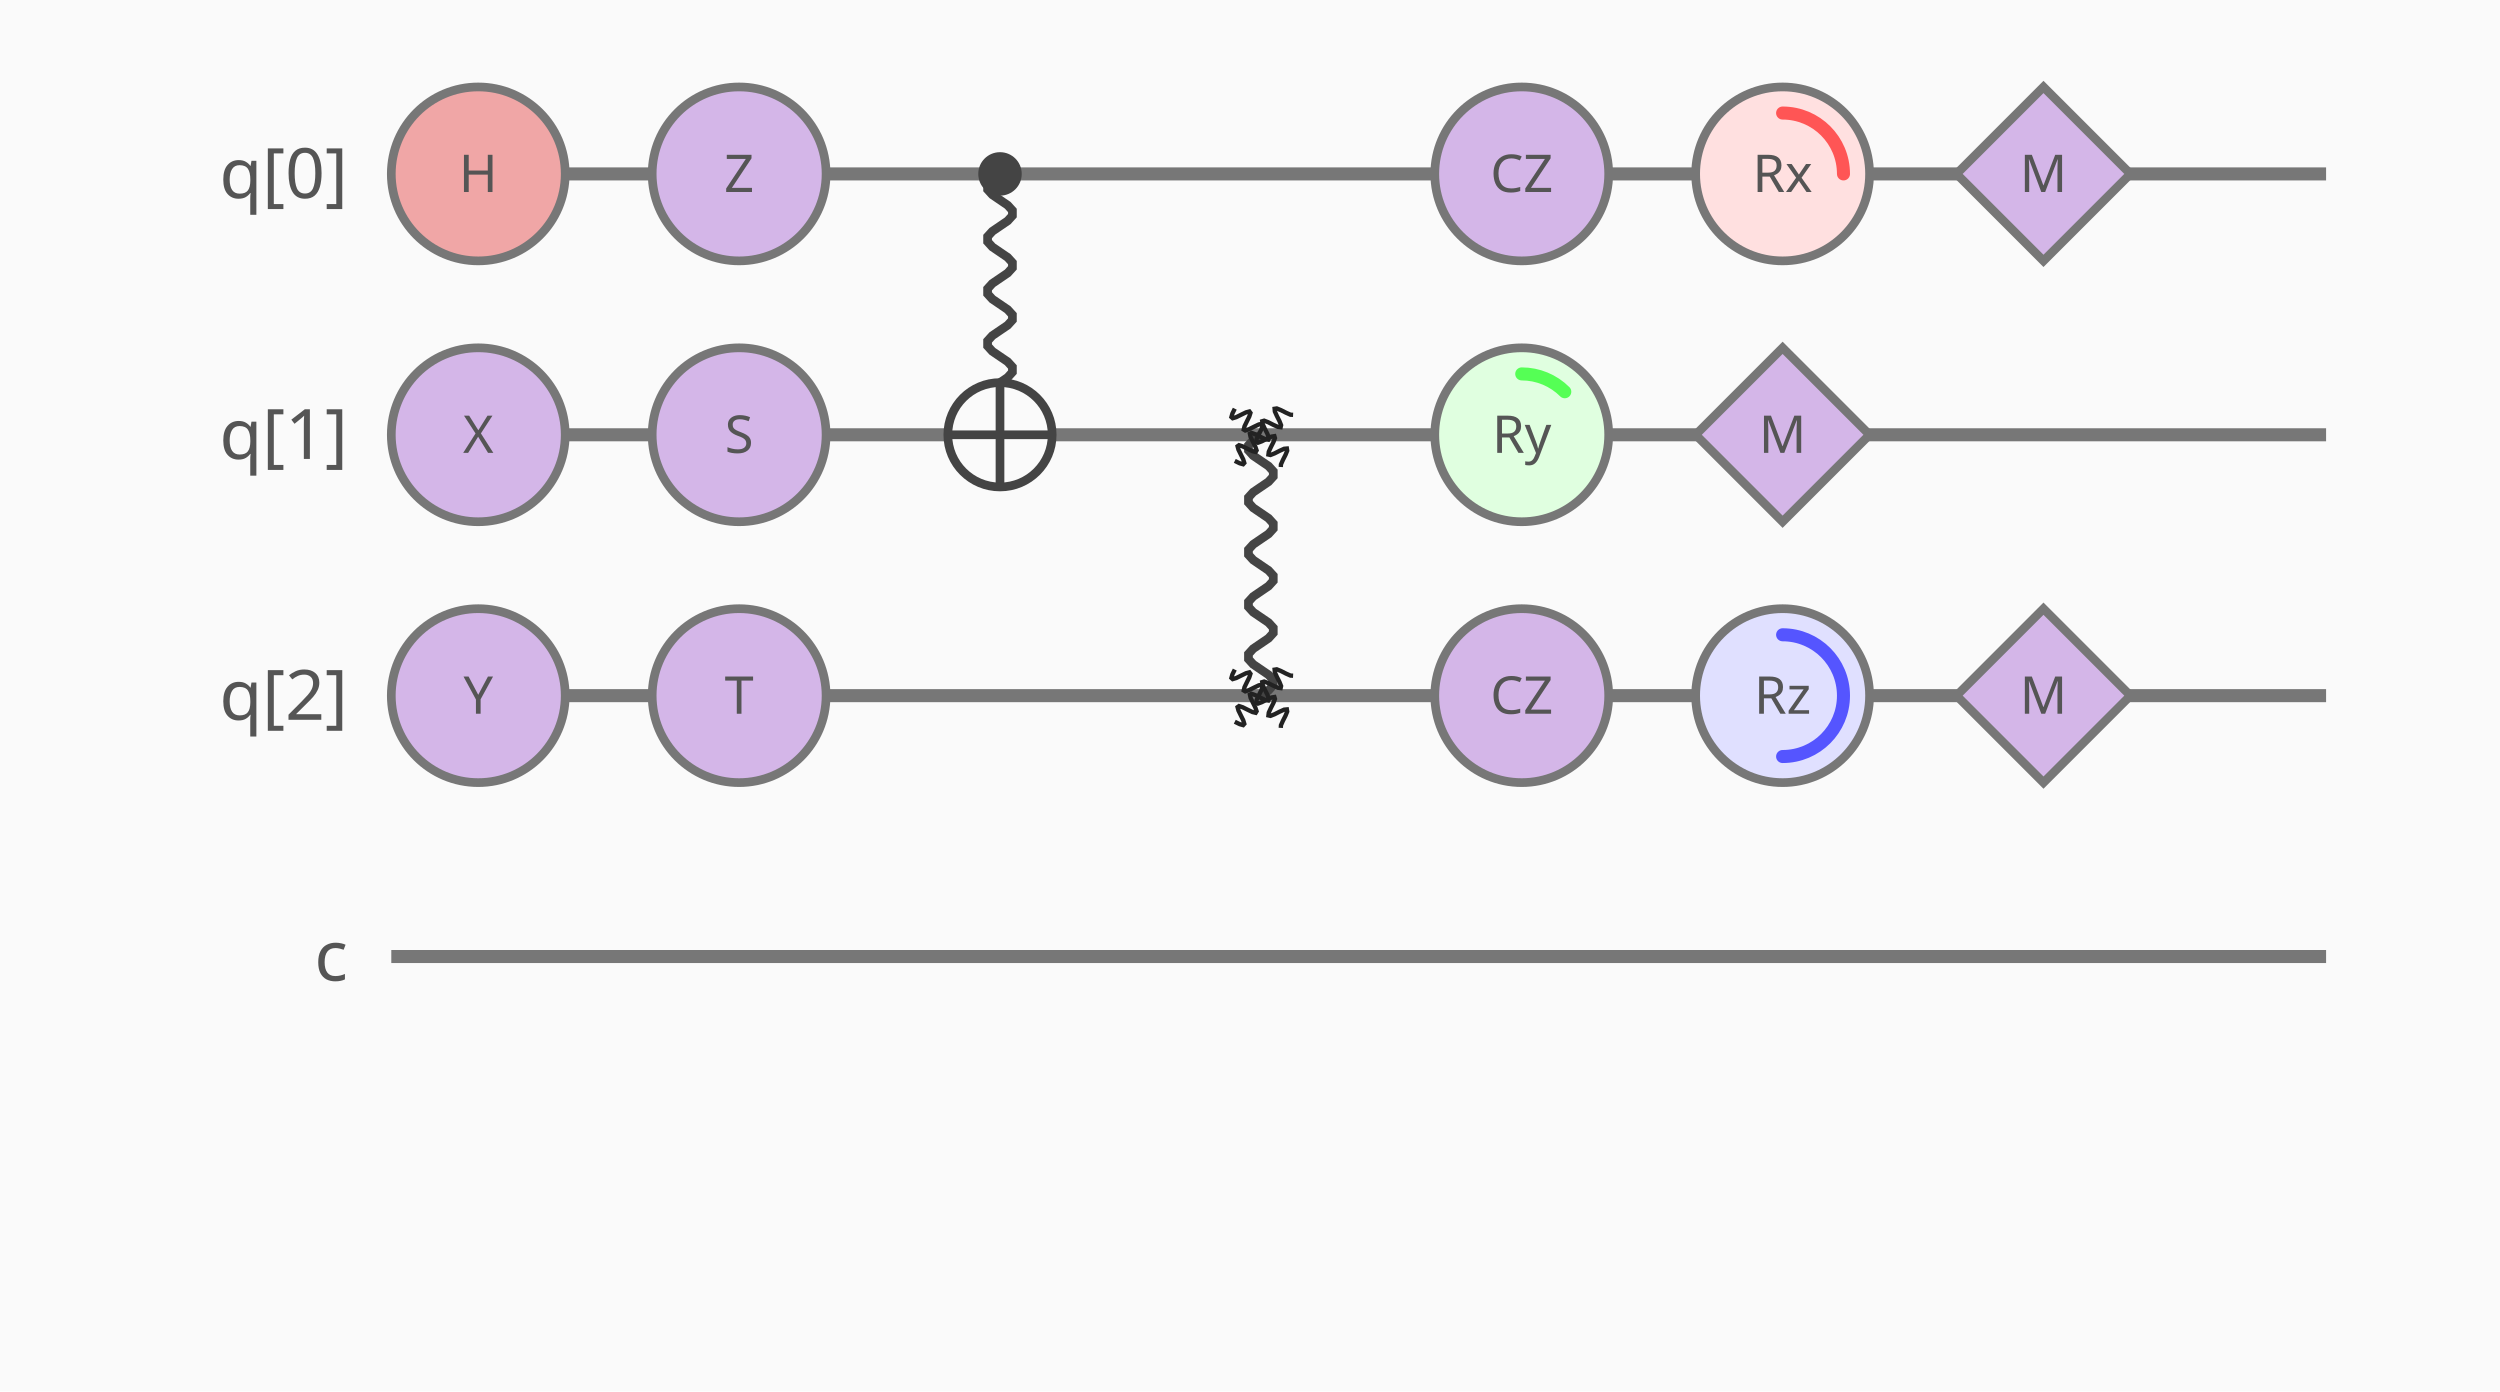
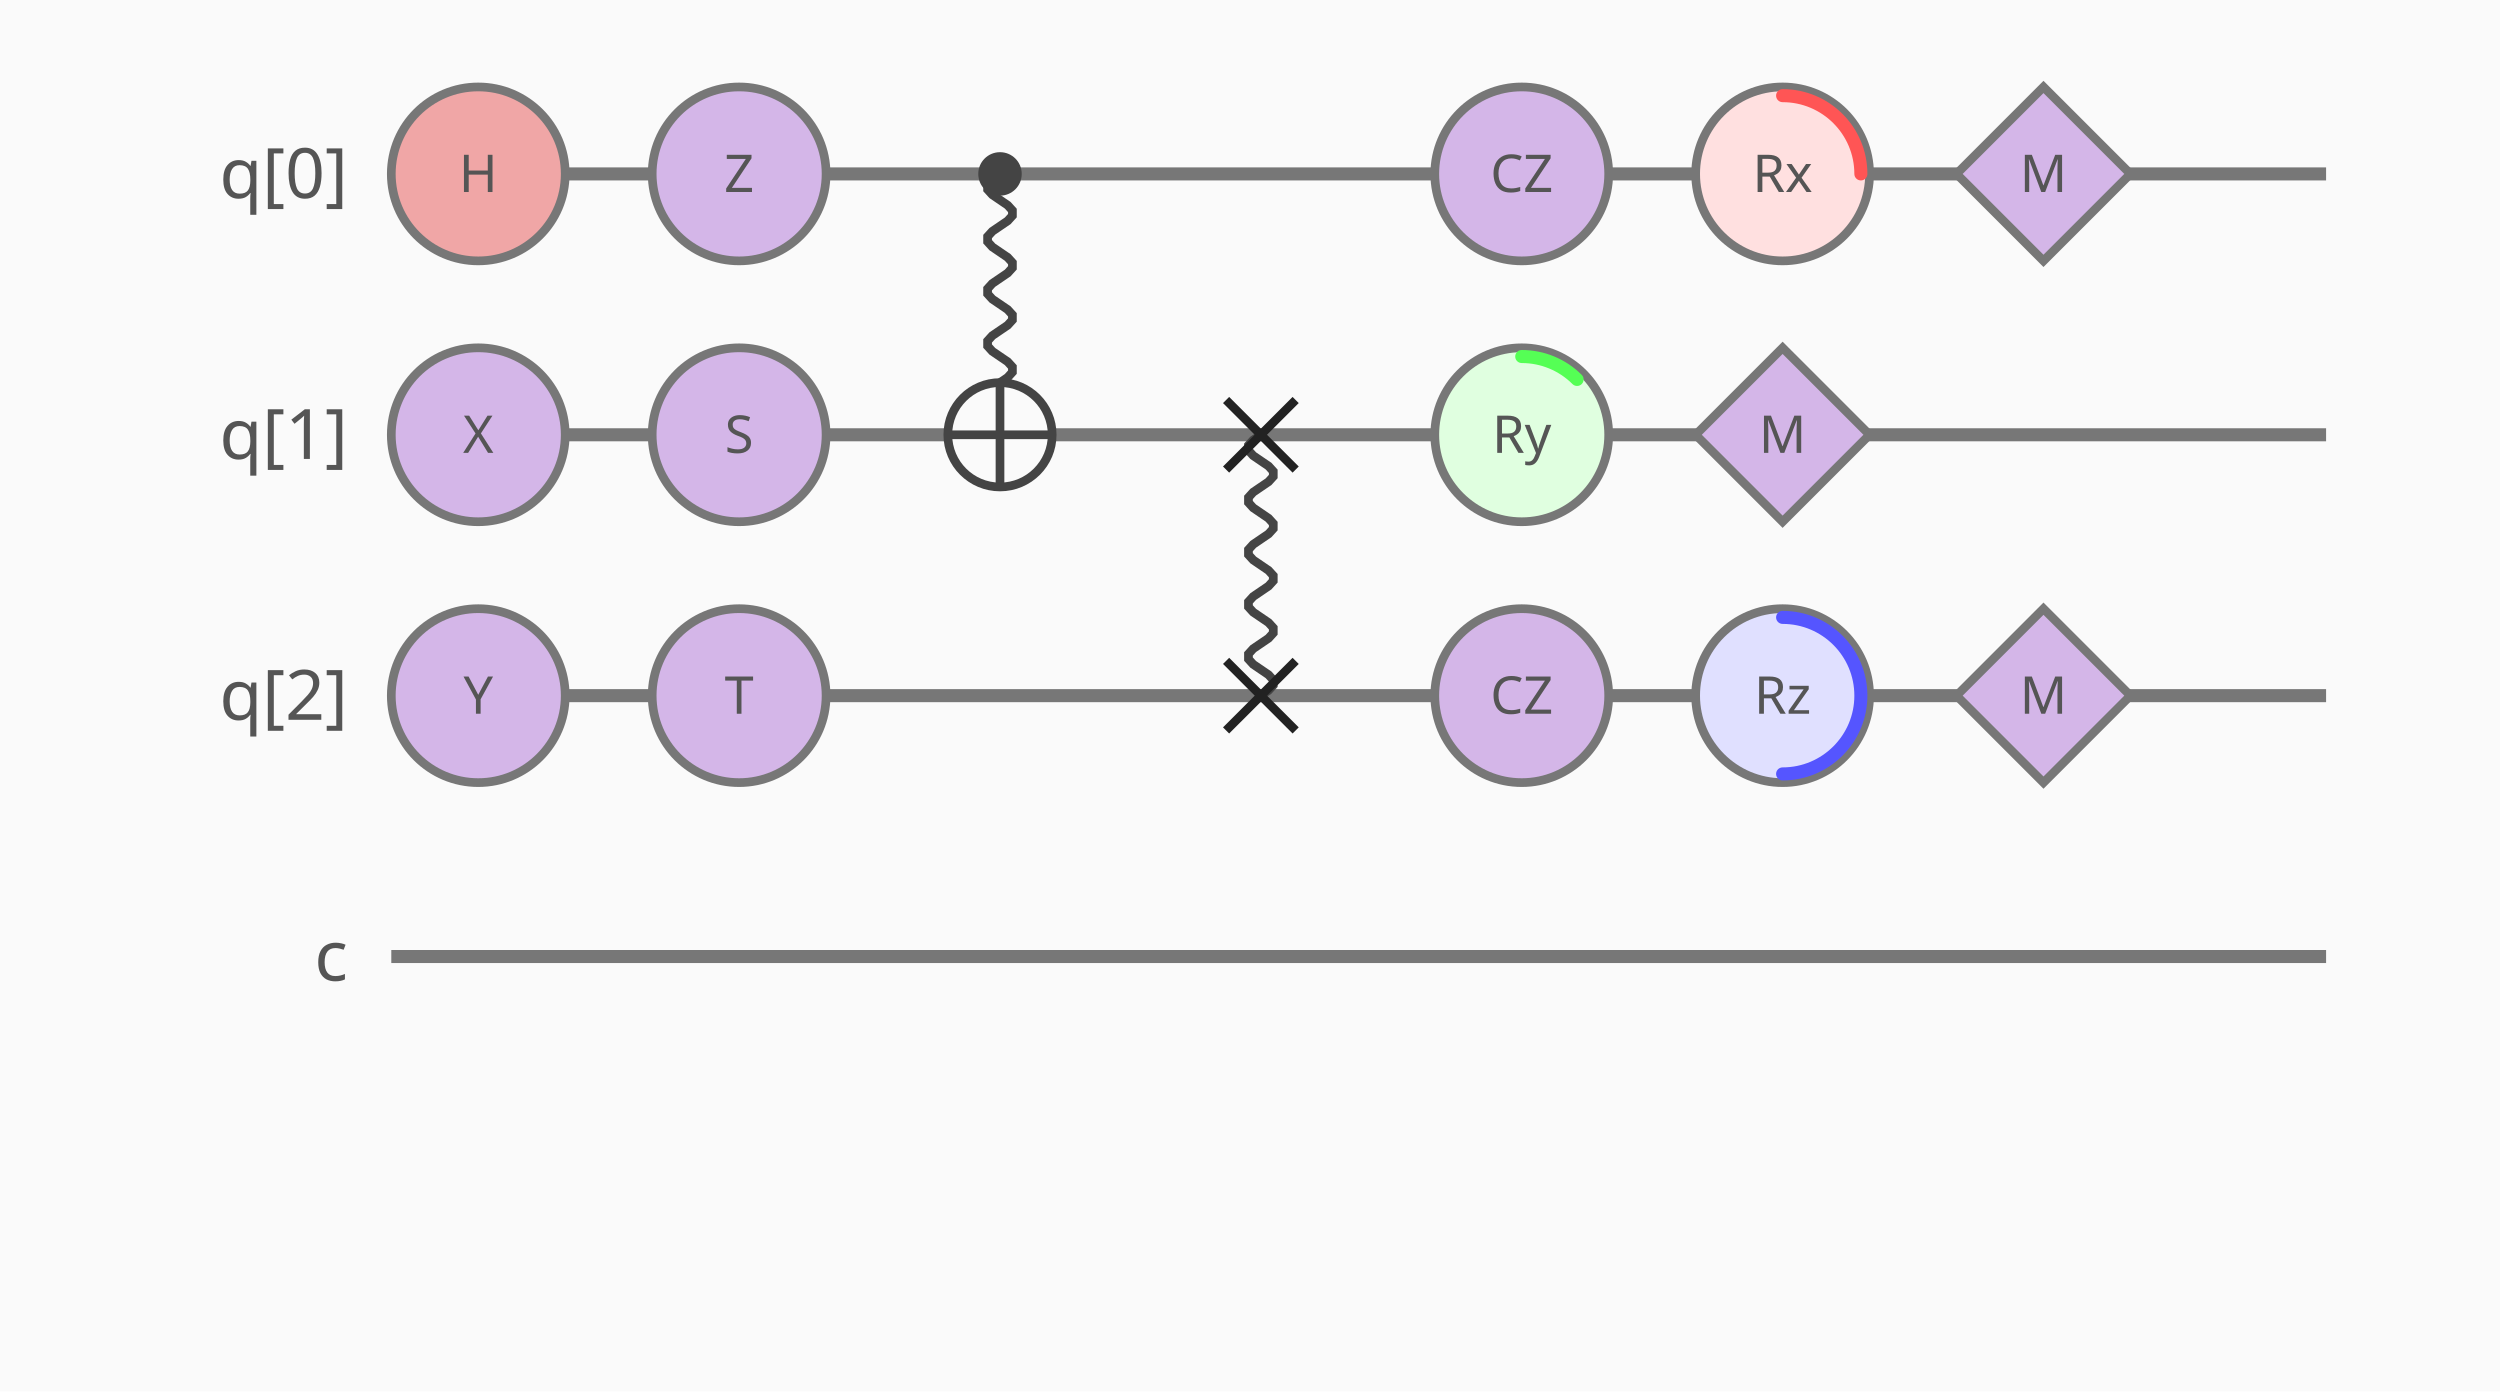
<svg xmlns="http://www.w3.org/2000/svg" width="575.0" height="320" viewBox="0 0 575.0 320">
  <rect width="100%" height="100%" fill="#fafafa" />
  <text x="80" y="40" fill="#555555" font-family="calibri" font-size="16" text-anchor="end" dominant-baseline="middle">q[0]</text>
  <text x="80" y="100" fill="#555555" font-family="calibri" font-size="16" text-anchor="end" dominant-baseline="middle">q[1]</text>
  <text x="80" y="160" fill="#555555" font-family="calibri" font-size="16" text-anchor="end" dominant-baseline="middle">q[2]</text>
  <text x="80" y="220" fill="#555555" font-family="calibri" font-size="16" text-anchor="end" dominant-baseline="middle">c</text>
  <line x1="90" y1="40" x2="535.0" y2="40" stroke="#777777" stroke-width="3" stroke-dasharray="" />
  <line x1="90" y1="100" x2="535.0" y2="100" stroke="#777777" stroke-width="3" stroke-dasharray="" />
  <line x1="90" y1="160" x2="535.0" y2="160" stroke="#777777" stroke-width="3" stroke-dasharray="" />
  <line x1="90" y1="220" x2="535.0" y2="220" stroke="#777777" stroke-width="3" stroke-dasharray="" />
  <circle cx="110.0" cy="40" r="20" fill="#f0a6a6" stroke="#777777" stroke-width="2" />
  <text x="110.0" y="40" fill="#555555" font-family="sans-serif" font-size="12" text-anchor="middle" dominant-baseline="middle">H</text>
  <circle cx="110.0" cy="100" r="20" fill="#d4b6e8" stroke="#777777" stroke-width="2" />
  <text x="110.0" y="100" fill="#555555" font-family="sans-serif" font-size="12" text-anchor="middle" dominant-baseline="middle">X</text>
  <circle cx="110.0" cy="160" r="20" fill="#d4b6e8" stroke="#777777" stroke-width="2" />
  <text x="110.0" y="160" fill="#555555" font-family="sans-serif" font-size="12" text-anchor="middle" dominant-baseline="middle">Y</text>
  <circle cx="170.0" cy="40" r="20" fill="#d4b6e8" stroke="#777777" stroke-width="2" />
  <text x="170.0" y="40" fill="#555555" font-family="sans-serif" font-size="12" text-anchor="middle" dominant-baseline="middle">Z</text>
  <circle cx="170.0" cy="100" r="20" fill="#d4b6e8" stroke="#777777" stroke-width="2" />
  <text x="170.0" y="100" fill="#555555" font-family="sans-serif" font-size="12" text-anchor="middle" dominant-baseline="middle">S</text>
  <circle cx="170.0" cy="160" r="20" fill="#d4b6e8" stroke="#777777" stroke-width="2" />
  <text x="170.0" y="160" fill="#555555" font-family="sans-serif" font-size="12" text-anchor="middle" dominant-baseline="middle">T</text>
  <path d="M 230.0 40.0 L 228.237 41.2 L 227.147 42.4 L 227.147 43.6 L 228.237 44.8 L 230.0 46.0 L 231.763 47.2 L 232.853 48.4 L 232.853 49.6 L 231.763 50.8 L 230.0 52.0 L 228.237 53.2 L 227.147 54.4 L 227.147 55.6 L 228.237 56.8 L 230.0 58.0 L 231.763 59.2 L 232.853 60.4 L 232.853 61.6 L 231.763 62.8 L 230.0 64.0 L 228.237 65.2 L 227.147 66.4 L 227.147 67.6 L 228.237 68.8 L 230.0 70.0 L 231.763 71.2 L 232.853 72.4 L 232.853 73.6 L 231.763 74.8 L 230.0 76.0 L 228.237 77.2 L 227.147 78.4 L 227.147 79.6 L 228.237 80.8 L 230.0 82.0 L 231.763 83.2 L 232.853 84.4 L 232.853 85.6 L 231.763 86.8 L 230.0 88.0 L 228.237 89.2 L 227.147 90.4 L 227.147 91.6 L 228.237 92.8 L 230.0 94.0 L 231.763 95.2 L 232.853 96.4 L 232.853 97.6 L 231.763 98.8 L 230 100.0" stroke="#444444" stroke-width="2" fill="none" stroke-dasharray="" />
  <circle cx="230.0" cy="40" r="5" fill="#444444" stroke="none" stroke-width="1" />
  <circle cx="230.0" cy="100" r="12" fill="#fafafa" stroke="#444444" stroke-width="2" />
  <line x1="218.0" y1="100" x2="242.0" y2="100" stroke="#444444" stroke-width="2" />
  <line x1="230.0" y1="88" x2="230.0" y2="112" stroke="#444444" stroke-width="2" />
  <path d="M 290.0 100.0 L 288.237 101.2 L 287.147 102.4 L 287.147 103.6 L 288.237 104.8 L 290.0 106.0 L 291.763 107.2 L 292.853 108.4 L 292.853 109.6 L 291.763 110.8 L 290.0 112.0 L 288.237 113.2 L 287.147 114.4 L 287.147 115.6 L 288.237 116.8 L 290.0 118.0 L 291.763 119.2 L 292.853 120.4 L 292.853 121.6 L 291.763 122.8 L 290.0 124.0 L 288.237 125.2 L 287.147 126.4 L 287.147 127.6 L 288.237 128.8 L 290.0 130.0 L 291.763 131.2 L 292.853 132.4 L 292.853 133.6 L 291.763 134.8 L 290.0 136.0 L 288.237 137.2 L 287.147 138.4 L 287.147 139.6 L 288.237 140.8 L 290.0 142.0 L 291.763 143.2 L 292.853 144.4 L 292.853 145.6 L 291.763 146.8 L 290.0 148.0 L 288.237 149.2 L 287.147 150.4 L 287.147 151.6 L 288.237 152.8 L 290.0 154.0 L 291.763 155.2 L 292.853 156.4 L 292.853 157.6 L 291.763 158.8 L 290.0 160.0" stroke="#444444" stroke-width="2" fill="none" stroke-dasharray="" />
-   <path d="M 284.0 94.0 L 283.447 95.124 L 283.221 95.922 L 283.521 96.194 L 284.341 95.945 L 285.474 95.383 L 286.589 94.84 L 287.363 94.637 L 287.607 94.965 L 287.336 95.807 L 286.767 96.947 L 286.233 98.052 L 286.054 98.803 L 286.41 99.018 L 287.274 98.726 L 288.421 98.151 L 289.515 97.628 L 290.242 97.473 L 290.429 97.857 L 290.115 98.742 L 289.534 99.894 L 289.023 100.977 L 288.893 101.679 L 289.305 101.838 L 290.21 101.504 L 291.367 100.918 L 292.437 100.42 L 293.114 100.314 L 293.246 100.754 L 292.892 101.679 L 292.302 102.84 L 291.817 103.897 L 291.737 104.549 L 292.205 104.653 L 293.149 104.28 L 294.313 103.687 L 295.356 103.216 L 295.981 103.162 L 296.058 103.656 L 295.667 104.619 L 295.072 105.786 L 294.615 106.813 L 294.587 107.413" stroke="#222222" stroke-width="1" fill="none" stroke-dasharray="" />
-   <path d="M 284.0 106.0 L 285.124 106.553 L 285.922 106.779 L 286.194 106.479 L 285.945 105.659 L 285.383 104.526 L 284.84 103.411 L 284.637 102.637 L 284.965 102.393 L 285.807 102.664 L 286.947 103.233 L 288.052 103.767 L 288.803 103.946 L 289.018 103.59 L 288.726 102.726 L 288.151 101.579 L 287.628 100.485 L 287.473 99.758 L 287.857 99.571 L 288.742 99.885 L 289.894 100.466 L 290.977 100.977 L 291.679 101.107 L 291.838 100.695 L 291.504 99.79 L 290.918 98.633 L 290.42 97.563 L 290.314 96.886 L 290.754 96.754 L 291.679 97.108 L 292.84 97.698 L 293.897 98.183 L 294.549 98.263 L 294.653 97.795 L 294.28 96.851 L 293.687 95.687 L 293.216 94.644 L 293.162 94.019 L 293.656 93.942 L 294.619 94.333 L 295.786 94.928 L 296.813 95.385 L 297.413 95.413" stroke="#222222" stroke-width="1" fill="none" stroke-dasharray="" />
-   <path d="M 284.0 154.0 L 283.447 155.124 L 283.221 155.922 L 283.521 156.194 L 284.341 155.945 L 285.474 155.383 L 286.589 154.84 L 287.363 154.637 L 287.607 154.965 L 287.336 155.807 L 286.767 156.947 L 286.233 158.052 L 286.054 158.803 L 286.41 159.018 L 287.274 158.726 L 288.421 158.151 L 289.515 157.628 L 290.242 157.473 L 290.429 157.857 L 290.115 158.742 L 289.534 159.894 L 289.023 160.977 L 288.893 161.679 L 289.305 161.838 L 290.21 161.504 L 291.367 160.918 L 292.437 160.42 L 293.114 160.314 L 293.246 160.754 L 292.892 161.679 L 292.302 162.84 L 291.817 163.897 L 291.737 164.549 L 292.205 164.653 L 293.149 164.28 L 294.313 163.687 L 295.356 163.216 L 295.981 163.162 L 296.058 163.656 L 295.667 164.619 L 295.072 165.786 L 294.615 166.813 L 294.587 167.413" stroke="#222222" stroke-width="1" fill="none" stroke-dasharray="" />
-   <path d="M 284.0 166.0 L 285.124 166.553 L 285.922 166.779 L 286.194 166.479 L 285.945 165.659 L 285.383 164.526 L 284.84 163.411 L 284.637 162.637 L 284.965 162.393 L 285.807 162.664 L 286.947 163.233 L 288.052 163.767 L 288.803 163.946 L 289.018 163.59 L 288.726 162.726 L 288.151 161.579 L 287.628 160.485 L 287.473 159.758 L 287.857 159.571 L 288.742 159.885 L 289.894 160.466 L 290.977 160.977 L 291.679 161.107 L 291.838 160.695 L 291.504 159.79 L 290.918 158.633 L 290.42 157.563 L 290.314 156.886 L 290.754 156.754 L 291.679 157.108 L 292.84 157.698 L 293.897 158.183 L 294.549 158.263 L 294.653 157.795 L 294.28 156.851 L 293.687 155.687 L 293.216 154.644 L 293.162 154.019 L 293.656 153.942 L 294.619 154.333 L 295.786 154.928 L 296.813 155.385 L 297.413 155.413" stroke="#222222" stroke-width="1" fill="none" stroke-dasharray="" />
+   <line x1="282.0" y1="92" x2="298.0" y2="108" stroke="#222222" stroke-width="2" stroke-dasharray="" />
+   <line x1="282.0" y1="108" x2="298.0" y2="92" stroke="#222222" stroke-width="2" stroke-dasharray="" />
+   <line x1="282.0" y1="152" x2="298.0" y2="168" stroke="#222222" stroke-width="2" stroke-dasharray="" />
+   <line x1="282.0" y1="168" x2="298.0" y2="152" stroke="#222222" stroke-width="2" stroke-dasharray="" />
  <circle cx="350.0" cy="40" r="20" fill="#d4b6e8" stroke="#777777" stroke-width="2" />
  <text x="350.0" y="40" fill="#555555" font-family="sans-serif" font-size="12" text-anchor="middle" dominant-baseline="middle">CZ</text>
  <circle cx="350.0" cy="160" r="20" fill="#d4b6e8" stroke="#777777" stroke-width="2" />
  <text x="350.0" y="160" fill="#555555" font-family="sans-serif" font-size="12" text-anchor="middle" dominant-baseline="middle">CZ</text>
  <circle cx="350.0" cy="100" r="20" fill="#e0ffe0" stroke="#777777" stroke-width="2" />
-   <path d="M 350.0 86.0 A 14 14 0 0 1 359.899 90.101" fill="none" stroke="#55ff55" stroke-width="3" stroke-linecap="round" />
+   <path d="M 350.0 82.0 A 18 18 0 0 1 362.728 87.272" fill="none" stroke="#55ff55" stroke-width="3" stroke-linecap="round" />
  <text x="350.0" y="100" fill="#555555" font-family="sans-serif" font-size="12" text-anchor="middle" dominant-baseline="middle">Ry</text>
  <circle cx="410.0" cy="40" r="20" fill="#ffe0e0" stroke="#777777" stroke-width="2" />
-   <path d="M 410.0 26.0 A 14 14 0 0 1 424.0 40.0" fill="none" stroke="#ff5555" stroke-width="3" stroke-linecap="round" />
+   <path d="M 410.0 22.0 A 18 18 0 0 1 428.0 40.0" fill="none" stroke="#ff5555" stroke-width="3" stroke-linecap="round" />
  <text x="410.0" y="40" fill="#555555" font-family="sans-serif" font-size="12" text-anchor="middle" dominant-baseline="middle">Rx</text>
  <circle cx="410.0" cy="160" r="20" fill="#e0e0ff" stroke="#777777" stroke-width="2" />
-   <path d="M 410.0 146.0 A 14 14 0 0 1 410.0 174.0" fill="none" stroke="#5555ff" stroke-width="3" stroke-linecap="round" />
+   <path d="M 410.0 142.0 A 18 18 0 0 1 410.0 178.0" fill="none" stroke="#5555ff" stroke-width="3" stroke-linecap="round" />
  <text x="410.0" y="160" fill="#555555" font-family="sans-serif" font-size="12" text-anchor="middle" dominant-baseline="middle">Rz</text>
  <polygon points="410.0,80 430.0,100 410.0,120 390.0,100" fill="#d4b6e8" stroke="#777777" stroke-width="2" />
  <text x="410.0" y="100" fill="#555555" font-family="sans-serif" font-size="12" text-anchor="middle" dominant-baseline="middle">M</text>
  <polygon points="470.0,20 490.0,40 470.0,60 450.0,40" fill="#d4b6e8" stroke="#777777" stroke-width="2" />
  <text x="470.0" y="40" fill="#555555" font-family="sans-serif" font-size="12" text-anchor="middle" dominant-baseline="middle">M</text>
  <polygon points="470.0,140 490.0,160 470.0,180 450.0,160" fill="#d4b6e8" stroke="#777777" stroke-width="2" />
  <text x="470.0" y="160" fill="#555555" font-family="sans-serif" font-size="12" text-anchor="middle" dominant-baseline="middle">M</text>
</svg>
